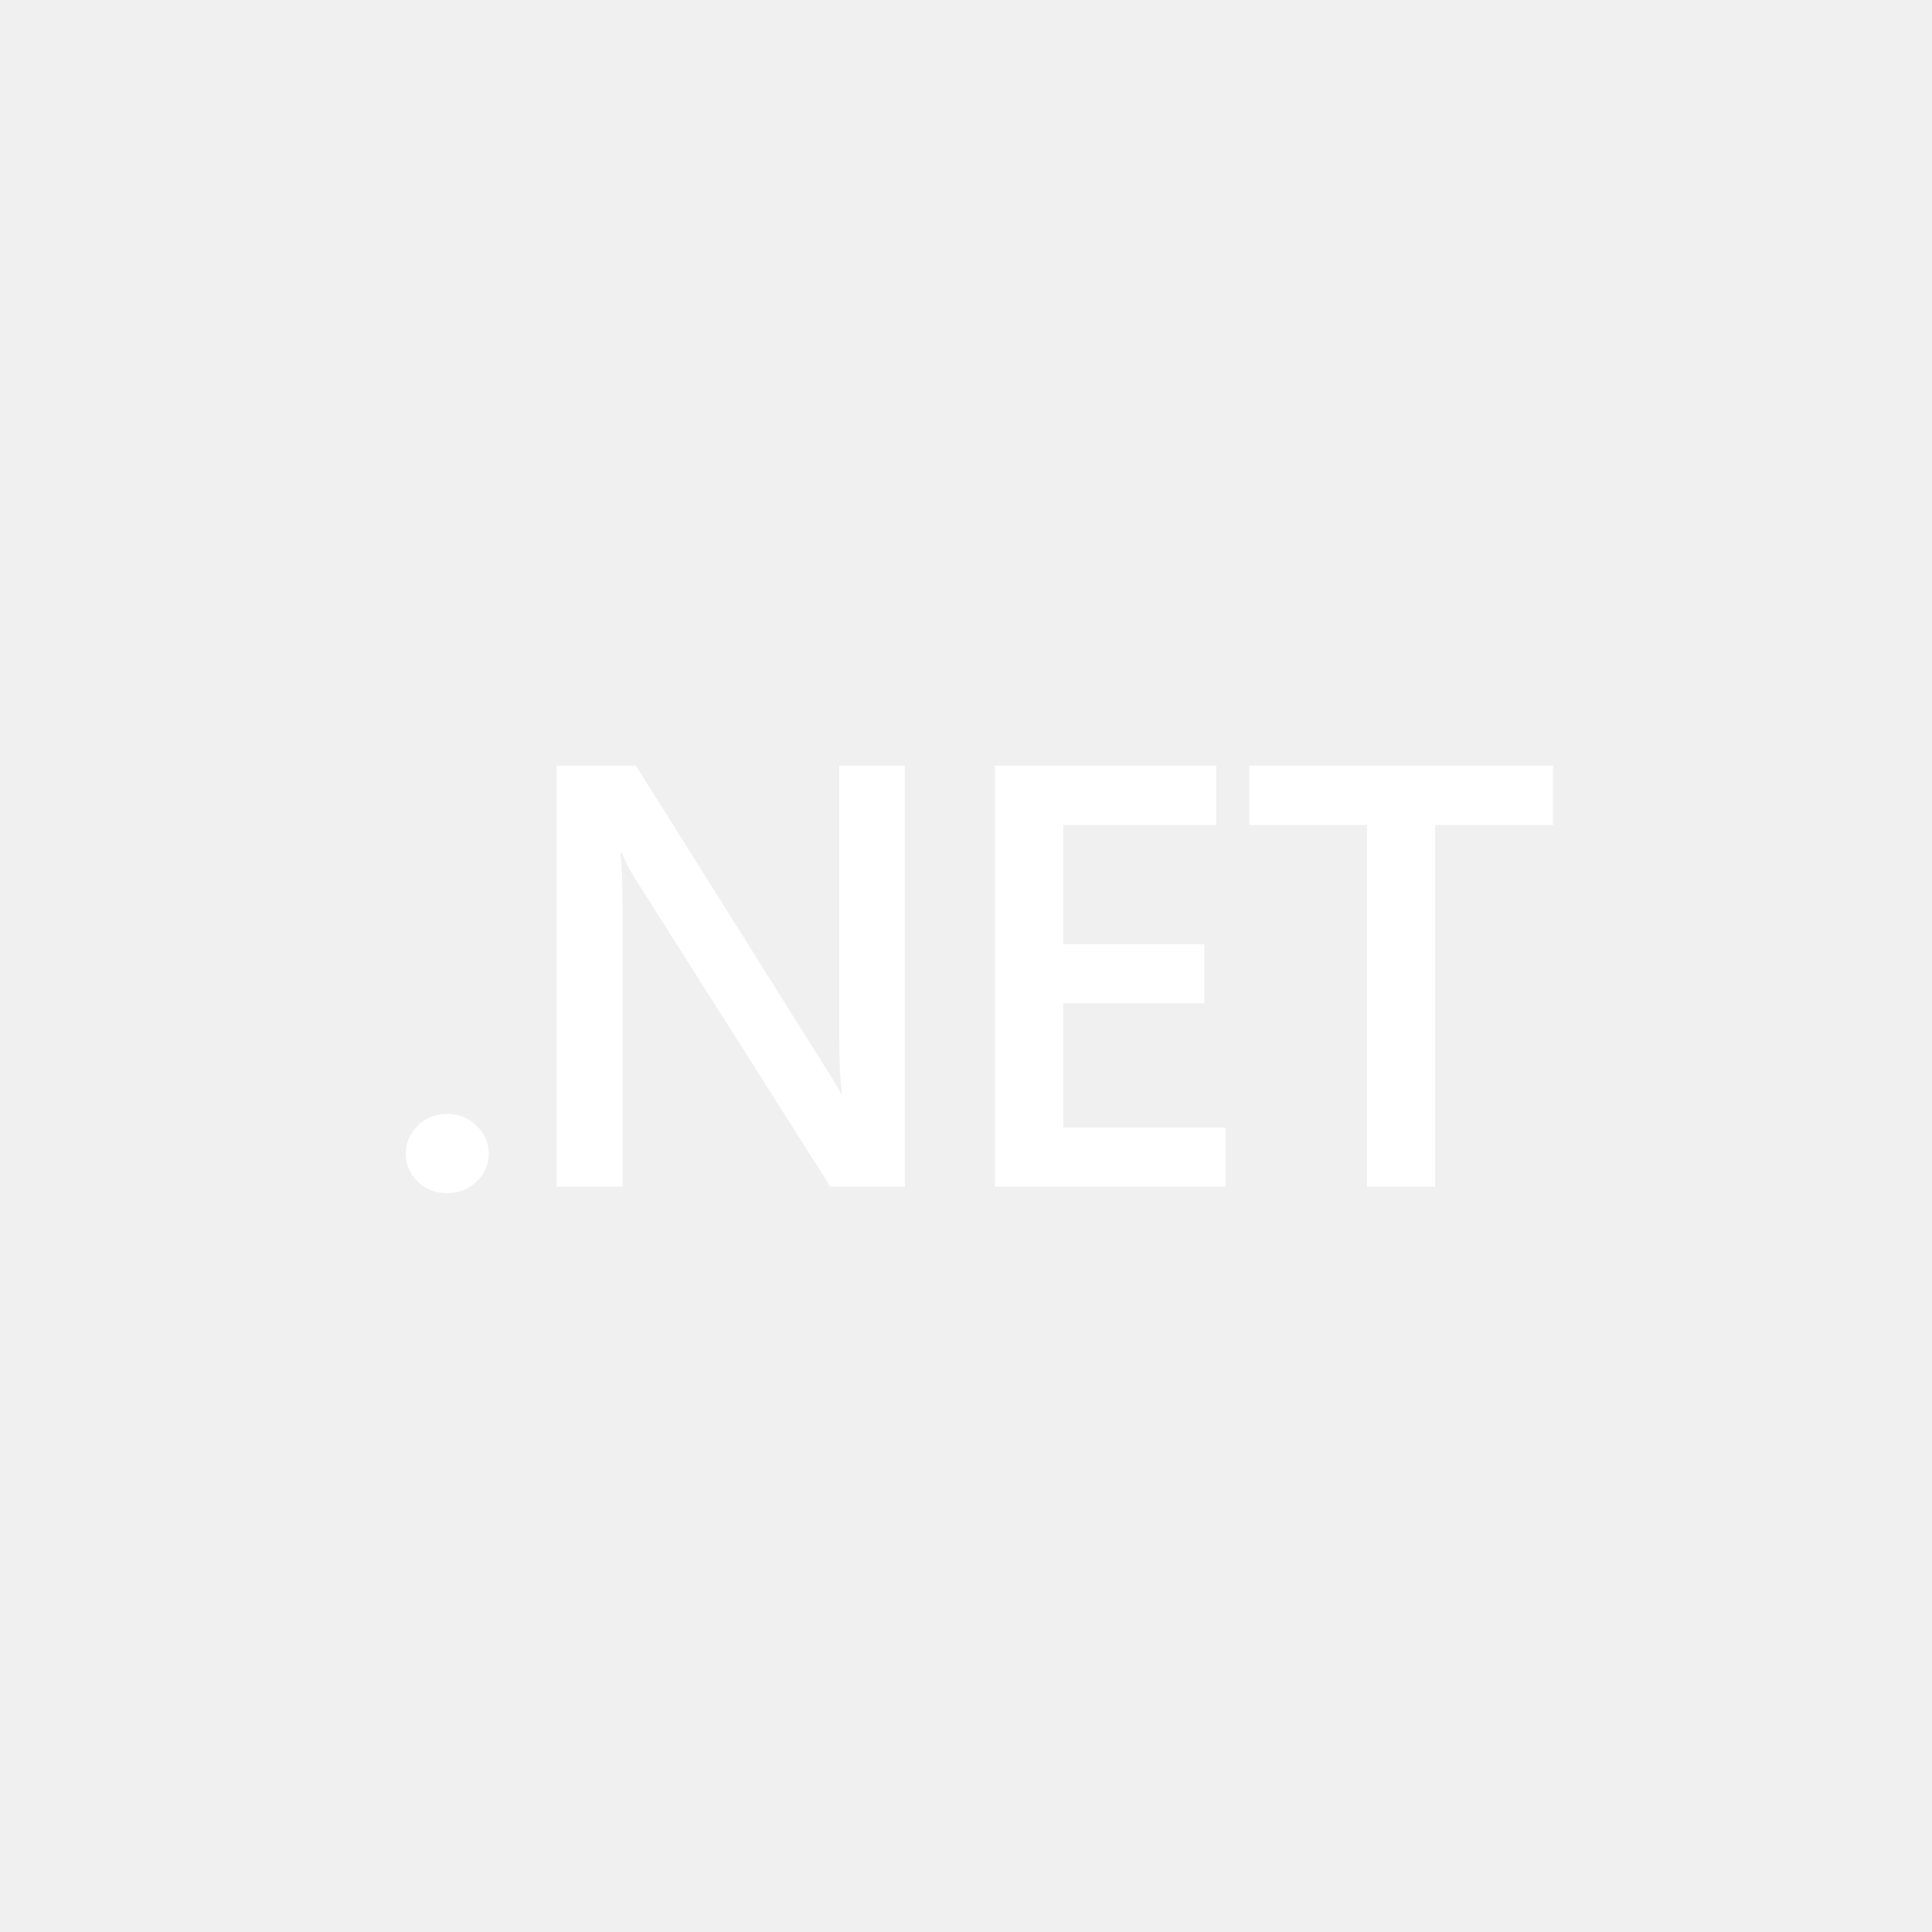
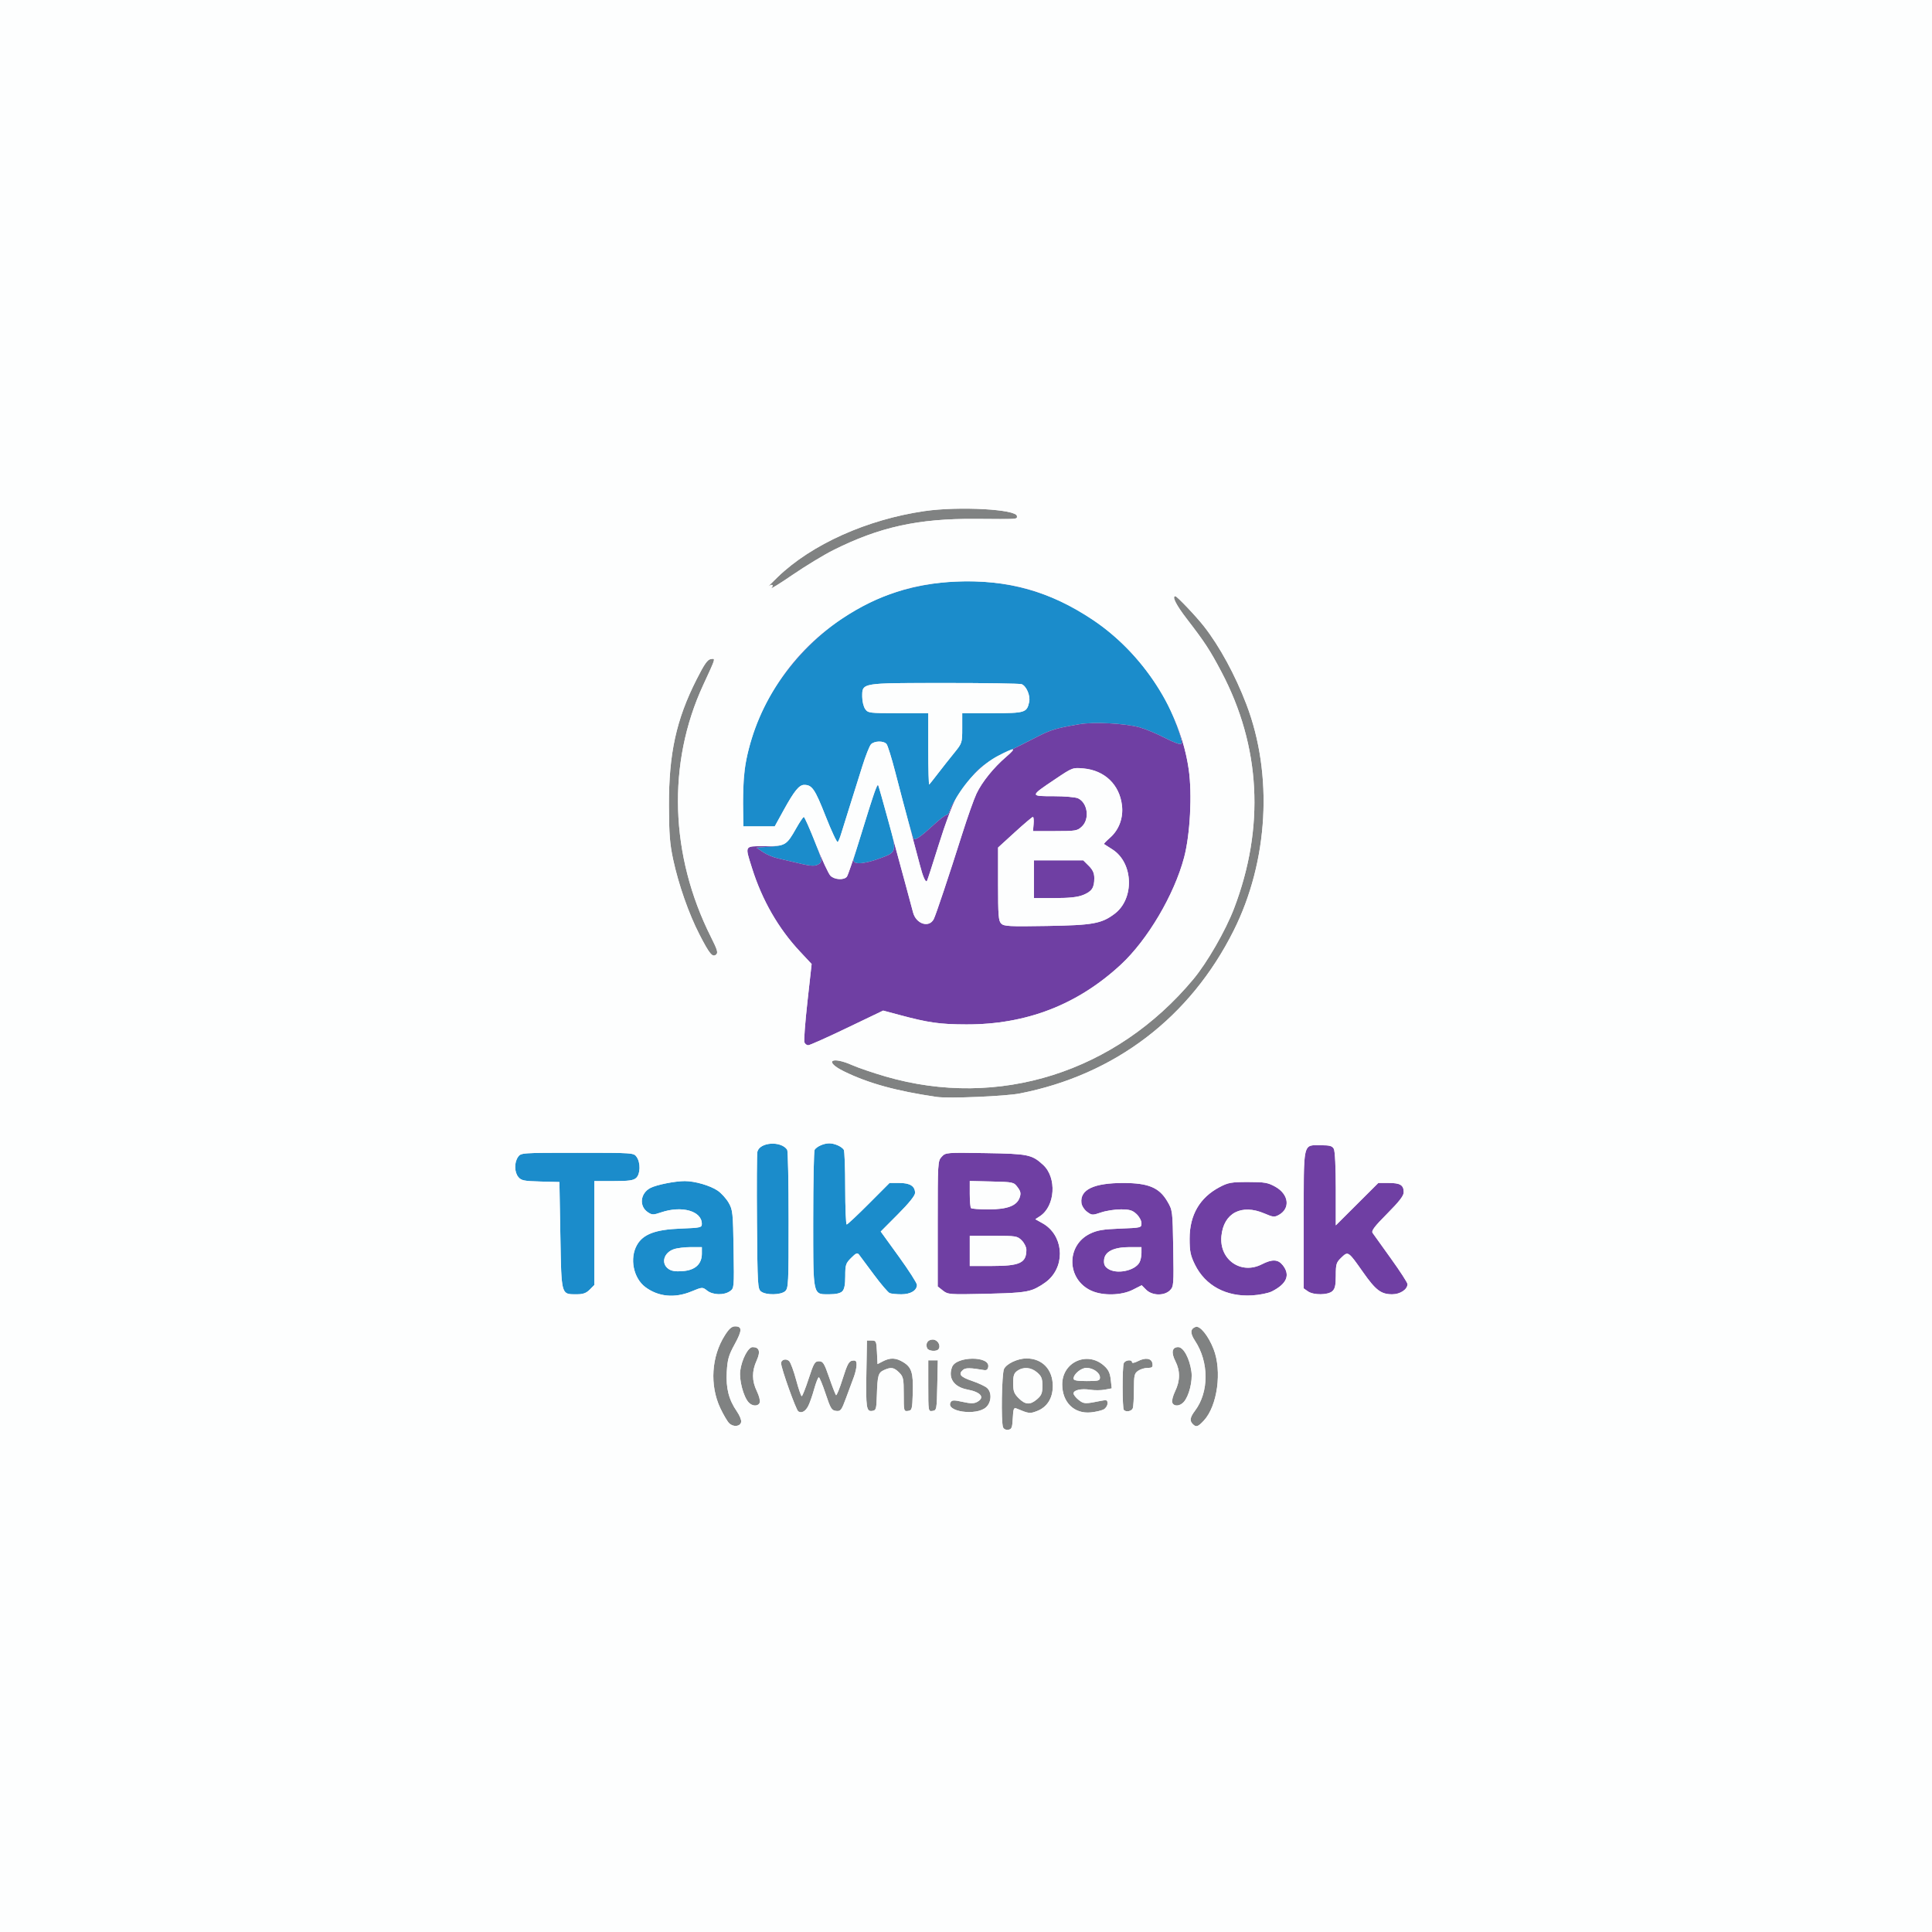
- <svg xmlns="http://www.w3.org/2000/svg" width="456" height="456" viewBox="0 0 456 456" version="1.1" xml:space="preserve" style="fill-rule:evenodd;clip-rule:evenodd;stroke-linejoin:round;stroke-miterlimit:2;">
-   <path d="m 105.5,281.609 c -2.703,0 -5.001,-0.9 -6.893,-2.702 -1.892,-1.848 -2.838,-4.042 -2.838,-6.582 0,-2.587 0.946,-4.804 2.838,-6.652 1.892,-1.848 4.19,-2.772 6.893,-2.772 2.748,0 5.068,0.924 6.96,2.772 1.937,1.848 2.906,4.064 2.906,6.652 0,2.54 -0.968,4.734 -2.906,6.582 -1.892,1.802 -4.212,2.702 -6.96,2.702 z" style="fill:#ffffff;fill-rule:nonzero;stroke-width:0.838" />
-   <path d="M 213.561,280.084 H 195.99 L 149.7,207.054 c -1.171,-1.848 -2.14,-3.765 -2.906,-5.751 h -0.406 c 0.361,2.125 0.541,6.675 0.541,13.65 v 65.132 h -15.543 v -99.36 h 18.719 l 44.737,71.298 c 1.892,2.957 3.109,4.989 3.649,6.098 h 0.27 c -0.45,-2.632 -0.676,-7.09 -0.676,-13.373 v -64.023 h 15.476 z" style="fill:#ffffff;fill-rule:nonzero;stroke-width:0.838" />
-   <path d="m 289.251,280.084 h -54.401 v -99.36 h 52.238 v 13.997 h -36.154 v 28.131 h 33.316 v 13.927 h -33.316 v 29.378 h 38.316 z" style="fill:#ffffff;fill-rule:nonzero;stroke-width:0.838" />
-   <path d="M 366.565,194.721 H 338.722 v 85.363 h -16.084 v -85.363 h -27.775 v -13.997 h 71.701 z" style="fill:#ffffff;fill-rule:nonzero;stroke-width:0.838" />
+ <svg xmlns="http://www.w3.org/2000/svg" width="1024" height="1024" viewBox="0 0 1024 1024">
+   <g>
+     <path d="M 445.80 442.00 C445.23,443.92 444.43,445.86 444.03,446.30 C443.63,446.74 440.72,440.55 437.57,432.54 C431.92,418.19 430.42,416.00 426.24,416.00 C423.58,416.00 421.00,419.17 415.44,429.25 L 410.62 438.00 L 394.00 438.00 L 393.89 430.75 C393.60,411.72 394.76,402.48 399.16,389.00 C409.05,358.69 434.74,330.68 464.55,317.72 C489.18,307.01 519.77,305.07 545.68,312.58 C575.62,321.26 601.05,341.68 617.18,370.00 C621.47,377.53 627.29,393.11 626.22,394.18 C625.60,394.80 622.44,393.69 617.38,391.08 C613.05,388.84 607.03,386.34 604.00,385.51 C596.17,383.37 579.78,382.53 572.00,383.86 C559.45,386.02 557.11,386.73 549.16,390.80 C538.07,396.47 538.31,396.35 530.68,399.89 C526.93,401.63 521.57,405.18 518.77,407.77 C513.47,412.69 504.39,425.61 503.37,429.66 C503.05,430.95 502.27,432.00 501.64,432.00 C501.01,432.01 498.02,434.29 495.00,437.08 C488.41,443.15 485.15,445.48 484.34,444.67 C483.73,444.06 480.52,432.49 474.48,409.11 C472.58,401.75 470.51,395.11 469.89,394.36 C468.39,392.56 463.52,392.62 461.68,394.46 C460.88,395.26 458.78,400.55 457.02,406.21 C455.25,411.87 452.25,421.45 450.33,427.50 C448.41,433.55 446.38,440.08 445.80,442.00 ZM 446.43 684.43 C445.39,685.47 443.04,686.00 439.49,686.00 C439.20,686.00 438.92,686.00 438.65,686.00 C436.64,686.01 435.15,686.02 434.06,685.37 C430.99,683.55 431.00,676.55 431.01,649.95 C431.01,648.69 431.01,647.38 431.02,646.03 C431.02,626.49 431.36,610.00 431.77,609.40 C432.95,607.63 436.66,606.00 439.50,606.00 C442.34,606.00 446.05,607.63 447.23,609.40 C447.64,610.00 447.98,619.16 447.98,629.75 C447.99,640.34 448.35,649.00 448.77,649.00 C449.19,649.00 454.47,644.05 460.50,638.00 L 471.47 627.00 L 476.66 627.00 C482.36,627.00 485.00,628.68 485.00,632.30 C485.00,633.69 481.74,637.74 475.90,643.60 L 466.80 652.74 L 476.40 666.02 C481.68,673.33 486.00,680.07 486.00,681.00 C486.00,683.97 482.65,686.00 477.75,686.00 C475.23,686.00 472.45,685.73 471.58,685.39 C470.71,685.06 466.97,680.68 463.25,675.67 C459.54,670.65 455.99,665.88 455.37,665.08 C454.41,663.83 453.77,664.08 451.12,666.73 C448.27,669.58 448.00,670.40 448.00,676.35 C448.00,680.93 447.54,683.32 446.43,684.43 ZM 366.40 684.53 C357.57,688.16 348.95,687.33 342.06,682.20 C335.68,677.44 333.59,666.89 337.63,659.83 C340.89,654.13 347.38,651.69 360.68,651.18 C371.42,650.77 372.00,650.64 371.98,648.62 C371.94,641.84 361.36,638.87 350.46,642.57 C346.27,643.99 345.63,643.99 343.44,642.55 C338.60,639.38 339.30,632.45 344.73,629.64 C348.00,627.95 357.77,626.00 362.97,626.00 C368.32,626.00 376.45,628.37 380.41,631.08 C382.32,632.39 384.93,635.27 386.20,637.48 C388.36,641.26 388.52,642.74 388.82,662.14 C389.14,682.70 389.13,682.79 386.85,684.39 C383.70,686.60 377.82,686.43 374.79,684.05 C372.32,682.10 372.29,682.11 366.40,684.53 ZM 312.55 683.55 C310.69,685.40 309.03,686.00 305.74,686.00 C305.50,686.00 305.27,686.00 305.05,686.00 C302.87,686.01 301.33,686.01 300.22,685.32 C297.39,683.55 297.40,677.24 297.00,654.83 L 296.50 626.50 L 286.50 626.24 C277.75,626.01 276.28,625.71 274.75,623.88 C272.58,621.28 272.49,616.17 274.56,613.22 C276.11,611.01 276.25,611.00 306.00,611.00 C335.75,611.00 335.89,611.01 337.44,613.22 C339.59,616.29 339.45,622.29 337.17,624.35 C335.72,625.66 333.23,626.00 325.17,626.00 L 315.00 626.00 L 315.00 681.09 ZM 492.00 397.17 C492.00,407.71 492.24,416.10 492.52,415.81 C492.81,415.52 494.95,412.81 497.27,409.79 C499.60,406.76 503.41,401.93 505.75,399.06 C509.95,393.88 510.00,393.73 510.00,385.91 L 510.00 378.00 L 525.93 378.00 C543.34,378.00 544.24,377.73 545.48,372.08 C546.21,368.75 544.02,363.61 541.46,362.62 C540.56,362.28 522.20,362.00 500.64,362.00 L 497.79 362.00 C466.51,362.00 459.21,362.00 457.51,365.08 C456.99,366.02 456.99,367.25 457.00,368.85 C457.00,369.01 457.00,369.17 457.00,369.33 C457.00,371.66 457.70,374.56 458.56,375.78 C460.05,377.92 460.71,378.00 476.06,378.00 L 492.00 378.00 ZM 416.17 684.35 C413.89,686.41 406.14,686.55 403.44,684.58 C401.59,683.23 401.49,681.47 401.21,647.83 C401.05,628.40 401.15,611.56 401.43,610.42 C402.71,605.31 414.02,604.58 417.23,609.40 C417.64,610.00 417.98,626.74 417.98,646.60 C418.00,680.30 417.88,682.80 416.17,684.35 ZM 466.61 454.86 C457.33,458.31 451.42,458.44 452.43,455.17 C452.72,454.25 455.17,446.30 457.88,437.50 C463.43,419.50 465.07,415.05 465.61,416.50 C465.82,417.05 467.99,424.70 470.43,433.50 L 470.63 434.25 C473.60,444.93 474.74,449.03 473.19,451.33 C472.20,452.83 470.08,453.57 466.61,454.86 ZM 434.32 457.75 C432.23,459.29 430.18,459.22 422.50,457.34 C419.20,456.54 414.55,455.45 412.17,454.92 C409.79,454.40 406.29,452.91 404.39,451.62 L 400.94 449.27 L 407.99 448.77 C416.20,448.18 417.25,447.45 421.98,439.03 C423.85,435.71 425.67,433.00 426.04,433.00 C426.40,433.00 428.80,438.29 431.37,444.75 C435.67,455.59 435.90,456.60 434.32,457.75 ZM 354.25 672.51 C355.88,673.69 357.98,674.02 361.92,673.72 C368.48,673.22 372.00,669.98 372.00,664.44 L 372.00 661.00 L 366.15 661.00 C362.93,661.00 358.87,661.50 357.13,662.11 C351.79,663.96 350.23,669.61 354.25,672.51 Z" fill="rgb(27,140,203)" />
+     <path d="M 540.50 579.56 C532.79,581.06 502.80,582.32 496.50,581.40 C475.07,578.27 460.16,574.16 447.28,567.82 C436.56,562.54 440.55,559.61 451.72,564.56 C454.90,565.96 462.83,568.66 469.35,570.56 C529.25,587.98 591.32,568.37 632.47,519.03 C639.80,510.25 649.58,493.25 654.06,481.53 C670.47,438.57 668.19,395.56 647.40,356.13 C641.32,344.60 638.56,340.37 629.09,328.09 C623.40,320.71 621.01,316.00 622.95,316.00 C623.83,316.00 634.00,326.70 638.14,332.00 C646.40,342.54 654.70,357.81 660.62,373.33 C674.85,410.61 672.27,456.47 653.86,493.25 C630.81,539.30 590.90,569.69 540.50,579.56 ZM 376.83 496.67 C380.20,503.37 380.69,505.01 379.57,505.94 C377.62,507.56 376.08,505.70 370.73,495.31 C365.09,484.37 359.68,468.95 356.81,455.65 C355.02,447.36 354.61,442.11 354.56,427.00 C354.47,399.39 358.40,381.43 369.22,360.07 C373.33,351.95 375.00,349.56 376.76,349.32 C376.87,349.31 376.97,349.29 377.07,349.28 C377.65,349.19 378.07,349.13 378.27,349.31 C378.84,349.82 377.73,352.22 373.52,361.34 C373.25,361.91 372.98,362.50 372.69,363.12 C353.53,404.56 355.05,453.34 376.83,496.67 ZM 536.80 751.66 C536.54,756.74 536.22,757.54 534.38,757.80 C533.13,757.98 532.00,757.44 531.63,756.47 C530.52,753.58 530.94,728.23 532.14,725.60 C533.41,722.82 539.39,720.00 544.05,720.00 C552.42,720.00 557.99,725.83 558.00,734.60 C558.00,741.07 554.99,745.85 549.62,747.89 C545.80,749.35 545.41,749.30 538.80,746.54 C537.34,745.92 537.06,746.62 536.80,751.66 ZM 441.57 291.63 C436.66,294.09 427.00,299.96 420.10,304.67 C413.20,309.39 408.16,312.51 408.90,311.62 C410.27,309.97 409.24,309.38 407.38,310.75 C406.82,311.16 408.98,308.97 412.18,305.87 C430.12,288.54 459.53,275.32 490.00,270.89 C508.28,268.23 539.00,269.91 539.00,273.57 C539.00,273.65 539.00,273.73 539.01,273.81 C539.01,274.02 539.02,274.19 538.96,274.35 C538.62,275.18 536.18,275.16 520.21,275.04 C519.20,275.04 518.13,275.03 517.00,275.02 C486.66,274.80 466.03,279.34 441.57,291.63 ZM 584.97 747.02 C583.86,747.61 580.82,748.32 578.22,748.59 C569.37,749.50 563.00,743.29 563.00,733.75 C563.00,721.89 576.30,715.94 585.14,723.84 C587.47,725.91 588.32,727.67 588.72,731.21 L 589.24 735.86 L 585.57 736.55 C583.56,736.93 580.12,736.95 577.93,736.61 C573.14,735.84 569.00,736.73 569.00,738.54 C569.00,739.26 570.23,740.82 571.74,742.01 C574.50,744.18 575.07,744.20 583.75,742.43 C586.59,741.86 587.00,742.04 587.00,743.85 C587.00,744.99 586.09,746.42 584.97,747.02 ZM 428.42 745.13 C426.91,748.08 424.91,749.18 423.11,748.07 C421.92,747.34 414.00,725.16 414.00,722.56 C414.00,720.58 416.73,719.87 418.30,721.45 C419.05,722.19 420.70,726.68 421.97,731.40 C423.24,736.13 424.58,740.00 424.93,740.00 C425.29,740.00 426.94,735.84 428.60,730.75 C431.32,722.44 431.88,721.50 434.06,721.50 C436.23,721.50 436.84,722.47 439.50,730.17 C441.15,734.94 442.78,739.11 443.11,739.45 C443.45,739.78 445.04,735.88 446.64,730.78 C449.08,723.04 449.93,721.45 451.78,721.18 C453.58,720.92 454.00,721.35 454.00,723.41 C454.00,724.81 453.36,727.66 452.59,729.73 C451.81,731.80 449.96,736.79 448.48,740.81 C445.99,747.56 445.58,748.09 443.14,747.81 C440.78,747.53 440.20,746.58 437.60,738.75 C436.00,733.94 434.37,730.00 433.98,730.00 C433.59,730.00 432.48,732.81 431.52,736.25 C430.56,739.69 429.17,743.68 428.42,745.13 ZM 464.75 739.50 C464.52,746.91 464.34,747.52 462.29,747.81 C459.18,748.26 458.88,746.26 459.21,727.00 L 459.50 710.50 L 462.00 710.50 C464.37,710.50 464.52,710.83 464.80,716.75 L 465.10 723.00 L 468.00 721.50 C471.91,719.48 474.86,719.62 478.77,722.00 C483.20,724.70 484.12,727.71 483.79,738.41 C483.52,746.97 483.37,747.52 481.25,747.82 C479.06,748.13 479.00,747.90 479.00,739.02 C479.00,730.68 478.79,729.70 476.55,727.45 C473.80,724.71 472.27,724.46 468.52,726.17 C465.48,727.56 465.08,728.96 464.75,739.50 ZM 392.83 753.68 C392.36,756.14 388.66,756.52 386.46,754.32 C385.48,753.34 383.36,749.71 381.74,746.27 C376.09,734.18 377.05,718.96 384.19,707.75 C386.43,704.22 387.83,703.00 389.64,703.00 C393.45,703.00 393.39,705.21 389.38,712.51 C386.21,718.29 385.59,720.45 385.20,727.06 C384.70,735.77 386.27,741.89 390.60,748.14 C392.02,750.19 393.02,752.68 392.83,753.68 ZM 638.04 752.95 C634.92,756.30 633.99,756.59 632.20,754.80 C630.42,753.02 630.72,751.23 633.40,747.68 C640.83,737.81 640.83,721.94 633.39,710.66 C630.73,706.64 630.81,704.39 633.65,703.30 C635.95,702.42 640.40,707.86 643.20,714.98 C647.79,726.65 645.27,745.22 638.04,752.95 ZM 522.69 745.82 C517.61,750.60 500.79,748.20 503.91,743.14 C504.59,742.04 505.72,742.02 510.21,743.02 C514.37,743.95 516.19,743.97 517.84,743.09 C522.21,740.75 519.96,737.83 512.72,736.48 C505.59,735.14 502.37,730.40 504.62,724.54 C506.84,718.76 524.63,718.60 523.80,724.37 C523.59,725.88 522.92,726.40 521.50,726.16 C514.32,724.94 511.82,724.90 510.48,726.02 C507.75,728.28 508.96,729.80 515.16,731.90 C518.54,733.04 522.14,734.73 523.16,735.64 C525.77,738.01 525.54,743.15 522.69,745.82 ZM 539.92 741.08 C543.48,744.63 546.00,744.76 549.69,741.59 C552.02,739.58 552.50,738.38 552.50,734.50 C552.50,730.62 552.02,729.42 549.69,727.41 C546.47,724.64 542.43,724.31 539.22,726.56 C537.43,727.81 537.00,729.08 537.00,733.13 C537.00,737.35 537.47,738.62 539.92,741.08 ZM 402.68 743.39 C401.86,745.52 398.70,745.44 396.75,743.25 C394.00,740.18 391.68,731.32 392.35,726.45 C393.18,720.41 396.55,714.00 398.90,714.00 C402.48,714.00 403.19,716.36 401.03,721.12 C398.45,726.81 398.48,731.89 401.15,737.37 C402.33,739.80 403.02,742.51 402.68,743.39 ZM 627.41 743.09 C625.31,745.42 622.16,745.57 621.32,743.39 C620.98,742.51 621.67,739.80 622.85,737.37 C625.54,731.84 625.58,726.57 623.00,721.50 C620.63,716.85 621.19,714.00 624.48,714.00 C627.29,714.00 630.52,719.98 631.48,727.00 C632.18,732.07 630.17,740.05 627.41,743.09 ZM 600.39 746.42 C599.78,748.01 596.90,748.57 595.67,747.33 C594.83,746.50 594.78,724.73 595.61,722.58 C596.27,720.85 600.00,720.38 600.00,722.03 C600.00,722.60 601.34,722.36 603.07,721.47 C607.16,719.35 610.41,719.89 610.82,722.75 C611.09,724.63 610.67,725.00 608.29,725.00 C606.73,725.00 604.44,725.70 603.22,726.56 C601.23,727.95 601.00,728.97 601.00,736.47 C601.00,741.07 600.73,745.55 600.39,746.42 ZM 496.78 734.25 C496.51,747.13 496.44,747.51 494.25,747.82 C492.01,748.14 492.00,748.07 492.00,734.57 L 492.00 721.00 L 497.06 721.00 ZM 569.00 730.69 C569.00,731.65 570.89,732.00 576.00,732.00 C582.27,732.00 583.00,731.80 583.00,730.06 C583.00,727.57 579.35,725.00 575.82,725.00 C573.00,725.00 569.00,728.34 569.00,730.69 ZM 497.51 714.99 C496.54,716.55 492.01,716.18 491.36,714.50 C490.41,712.03 491.78,710.00 494.40,710.00 C496.91,710.00 498.76,712.97 497.51,714.99 Z" fill="rgb(128,130,130)" />
+     <path d="M 466.61 454.86 C470.08,453.57 472.20,452.83 473.19,451.33 C474.16,449.89 474.08,447.75 473.15,443.74 C475.87,453.75 478.72,464.23 480.02,469.00 C481.59,474.77 483.36,481.34 483.94,483.59 C485.52,489.71 492.37,491.96 494.89,487.18 C495.96,485.16 502.85,464.55 509.94,442.15 C512.79,433.15 516.22,423.47 517.57,420.63 C520.47,414.49 526.68,406.80 533.31,401.12 C536.59,398.31 537.64,397.01 536.42,397.21 C539.42,395.78 541.78,394.57 549.16,390.80 C557.11,386.73 559.45,386.02 572.00,383.86 C579.78,382.53 596.17,383.37 604.00,385.51 C607.03,386.34 613.05,388.84 617.38,391.08 C622.44,393.69 625.60,394.80 626.22,394.18 C626.99,393.41 624.21,385.16 620.98,377.78 C625.47,387.46 628.59,397.62 630.05,407.81 C631.94,420.94 630.81,442.34 627.59,454.50 C622.35,474.27 608.25,498.15 594.04,511.31 C571.08,532.56 543.94,543.05 512.14,542.96 C498.18,542.93 492.04,542.06 476.80,537.96 L 468.10 535.63 L 448.96 544.81 C438.43,549.87 429.17,554.00 428.38,554.00 C427.58,554.00 426.67,553.30 426.34,552.44 C426.01,551.59 426.74,541.90 427.96,530.92 L 430.18 510.95 L 423.94 504.27 C412.55,492.10 403.94,477.11 398.61,460.20 C398.43,459.61 398.25,459.05 398.08,458.52 C396.41,453.26 395.62,450.75 396.53,449.56 C397.37,448.48 399.61,448.49 403.90,448.50 C404.37,448.50 404.87,448.50 405.40,448.50 C409.04,448.50 411.52,448.47 413.41,448.08 C412.00,448.43 410.27,448.61 407.99,448.77 L 400.94 449.27 L 404.39 451.62 C406.29,452.91 409.79,454.40 412.17,454.92 C414.55,455.45 419.20,456.54 422.50,457.34 C430.18,459.22 432.23,459.29 434.32,457.75 C435.71,456.73 435.70,455.83 432.73,448.22 C435.86,456.06 439.16,463.16 440.16,464.16 C442.29,466.29 447.26,466.60 448.84,464.69 C449.37,464.06 452.00,456.38 455.01,446.80 C453.62,451.31 452.61,454.60 452.43,455.17 C451.42,458.44 457.33,458.31 466.61,454.86 ZM 547.34 683.53 C543.50,684.94 538.36,685.40 522.50,685.75 C503.15,686.18 502.41,686.12 499.75,684.02 L 497.00 681.85 L 497.00 648.62 C497.00,616.14 497.05,615.32 499.12,613.10 C501.21,610.86 501.47,610.83 522.37,611.17 C544.93,611.54 546.89,611.94 552.84,617.37 C560.24,624.13 559.32,639.28 551.18,644.62 L 548.74 646.21 L 552.59 648.37 C563.24,654.34 564.97,669.56 555.98,678.13 C553.89,680.12 550.00,682.55 547.34,683.53 ZM 530.65 489.51 C532.11,490.97 534.91,491.12 554.90,490.78 C579.30,490.38 583.82,489.56 590.76,484.34 C601.38,476.34 600.75,457.35 589.63,450.23 C587.36,448.77 585.34,447.48 585.14,447.35 C584.95,447.23 586.38,445.72 588.33,444.02 C593.10,439.83 595.45,433.47 594.67,426.89 C593.37,415.86 585.49,408.30 574.25,407.29 C568.55,406.78 568.42,406.83 559.35,412.92 L 559.21 413.02 C552.05,417.82 548.72,420.05 549.06,421.09 C549.35,422.00 552.43,422.00 558.20,422.00 L 558.33 422.00 C564.15,422.00 570.00,422.50 571.34,423.11 C576.48,425.45 577.68,434.07 573.42,438.08 C571.00,440.36 570.15,440.50 559.18,440.50 L 547.51 440.50 L 547.83 436.75 C548.01,434.69 547.84,433.00 547.46,433.00 C547.08,433.00 542.77,436.65 537.88,441.11 L 529.00 449.22 L 529.00 468.54 C529.00,485.17 529.23,488.09 530.65,489.51 ZM 706.17 684.35 C703.83,686.47 696.20,686.53 693.22,684.44 L 691.00 682.89 L 691.00 646.51 C691.00,644.26 691.00,642.13 691.00,640.13 C690.98,615.96 690.97,609.36 693.89,607.60 C694.99,606.94 696.50,606.96 698.58,606.99 C699.03,606.99 699.52,607.00 700.04,607.00 C704.84,607.00 706.12,607.36 706.96,608.93 C707.58,610.08 708.00,618.78 708.00,630.17 L 708.00 649.47 L 719.27 638.23 L 730.53 627.00 L 736.07 627.00 C742.18,627.00 744.00,628.13 744.00,631.93 C744.00,633.77 741.63,636.84 735.26,643.24 C728.50,650.04 726.75,652.35 727.51,653.48 C728.06,654.28 732.44,660.40 737.25,667.08 C742.06,673.76 746.00,679.85 746.00,680.61 C746.00,683.42 742.13,686.00 737.90,686.00 C731.99,686.00 729.19,683.88 722.47,674.33 L 722.46 674.31 C717.28,666.95 715.50,664.42 713.88,664.51 C713.02,664.56 712.21,665.34 710.96,666.53 C708.26,669.13 708.00,669.96 708.00,676.03 C708.00,681.21 707.59,683.06 706.17,684.35 ZM 600.39 683.61 C594.39,686.65 584.51,686.87 578.42,684.10 C565.32,678.15 564.92,660.09 577.75,653.88 C581.52,652.05 584.64,651.53 593.72,651.18 C604.87,650.75 605.00,650.72 605.00,648.33 C605.00,646.99 603.81,644.80 602.35,643.45 C600.19,641.45 598.67,641.00 594.03,641.00 C590.91,641.00 586.21,641.73 583.59,642.63 C579.02,644.18 578.70,644.16 576.16,642.28 C574.68,641.18 573.36,639.10 573.18,637.59 C572.34,630.52 579.76,626.99 595.43,627.01 C608.63,627.02 614.40,629.42 618.66,636.66 C621.49,641.48 621.50,641.58 621.84,661.66 C622.16,681.01 622.09,681.91 620.09,683.91 C617.08,686.92 610.67,686.76 607.51,683.61 L 605.12 681.21 ZM 674.13 684.47 C672.28,685.41 667.56,686.36 663.63,686.59 C649.90,687.41 638.80,681.41 633.32,670.23 C630.97,665.42 630.52,663.24 630.52,656.50 C630.51,643.98 635.89,634.74 646.41,629.19 C650.95,626.79 652.58,626.50 661.50,626.50 C670.32,626.50 672.03,626.80 675.98,629.01 C683.09,632.99 684.04,640.44 677.87,643.90 C675.51,645.22 674.79,645.16 670.20,643.18 C658.01,637.94 648.53,642.92 647.37,655.17 C646.19,667.67 657.75,675.74 668.78,670.11 C674.34,667.27 677.40,667.42 679.93,670.63 C683.99,675.80 682.03,680.48 674.13,684.47 ZM 574.01 474.38 C571.14,475.53 566.77,476.00 558.98,476.00 L 548.00 476.00 L 548.00 456.00 L 574.15 456.00 L 577.08 458.92 C579.24,461.08 580.00,462.80 580.00,465.49 C580.00,470.56 578.69,472.51 574.01,474.38 ZM 514.00 655.00 L 514.00 671.00 L 525.55 671.00 C540.60,671.00 544.00,669.41 544.00,662.37 C544.00,661.02 542.90,658.80 541.55,657.45 C539.20,655.11 538.53,655.00 526.55,655.00 ZM 514.67 640.33 C515.03,640.70 519.20,641.00 523.92,641.00 C533.92,641.00 538.92,639.10 540.43,634.75 C541.20,632.54 540.98,631.45 539.34,629.25 C537.33,626.56 537.04,626.49 525.64,626.22 L 514.00 625.94 L 514.00 632.80 C514.00,636.58 514.30,639.97 514.67,640.33 ZM 506.60 423.34 C504.45,427.41 500.88,436.98 497.59,447.57 C494.34,457.98 491.51,466.71 491.29,466.97 C490.56,467.84 489.16,464.67 487.58,458.56 C486.72,455.23 484.20,445.75 481.98,437.50 C481.58,436.02 481.15,434.40 480.69,432.70 C482.79,440.38 483.99,444.32 484.34,444.67 C485.15,445.48 488.41,443.15 495.00,437.08 C498.02,434.29 501.01,432.01 501.64,432.00 C502.27,432.00 503.05,430.95 503.37,429.66 C503.71,428.32 504.93,426.01 506.60,423.34 ZM 587.17 672.40 C591.69,675.57 601.53,673.61 603.97,669.06 C604.54,668.00 605.00,665.75 605.00,664.07 L 605.00 661.00 L 598.75 661.00 C590.37,661.00 585.61,663.34 585.19,667.65 C584.96,670.02 585.46,671.21 587.17,672.40 ZM 409.78 366.20 C417.96,352.52 428.90,340.45 441.94,330.96 C429.16,340.51 418.01,352.72 409.78,366.20 ZM 525.73 308.73 C536.20,309.74 545.92,312.07 555.47,315.89 C552.26,314.65 549.00,313.54 545.68,312.58 C539.26,310.72 532.56,309.44 525.73,308.73 ZM 472.45 314.65 C480.58,311.76 488.96,309.88 497.90,308.92 C489.16,309.94 480.57,311.86 472.45,314.65 ZM 522.87 404.54 C520.20,406.58 517.58,409.00 515.13,411.67 C516.43,410.13 517.68,408.79 518.77,407.77 C519.84,406.78 521.28,405.65 522.87,404.54 ZM 395.52 402.91 C394.10,410.64 393.71,418.74 393.89,430.73 C393.69,417.62 394.14,409.85 395.52,402.91 ZM 461.52 425.90 C464.14,417.75 465.02,415.69 465.42,416.11 C465.43,416.13 465.46,416.19 465.50,416.30 C465.03,415.84 463.99,418.27 461.52,425.90 ZM 590.68 337.35 C596.30,342.24 601.48,347.71 606.12,353.61 C601.43,347.68 596.26,342.24 590.68,337.35 Z" fill="rgb(111,63,163)" />
+     <path d="M 0.00 512.00 L 0.00 0.00 L 512.00 0.00 L 1024.00 0.00 L 1024.00 512.00 L 1024.00 1024.00 L 512.00 1024.00 L 0.00 1024.00 L 0.00 512.00 ZM 536.80 751.66 C537.06,746.62 537.34,745.92 538.80,746.54 C545.41,749.30 545.80,749.35 549.62,747.89 C554.99,745.85 558.00,741.07 558.00,734.60 C557.99,725.83 552.42,720.00 544.05,720.00 C539.39,720.00 533.41,722.82 532.14,725.60 C530.94,728.23 530.52,753.58 531.63,756.47 C532.00,757.44 533.13,757.98 534.38,757.80 C536.22,757.54 536.54,756.74 536.80,751.66 ZM 392.83 753.68 C393.02,752.68 392.02,750.19 390.60,748.14 C386.27,741.89 384.70,735.77 385.20,727.06 C385.59,720.45 386.21,718.29 389.38,712.51 C393.39,705.21 393.45,703.00 389.64,703.00 C387.83,703.00 386.43,704.22 384.19,707.75 C377.05,718.96 376.09,734.18 381.74,746.27 C383.36,749.71 385.48,753.34 386.46,754.32 C388.66,756.52 392.36,756.14 392.83,753.68 ZM 638.04 752.95 C645.27,745.22 647.79,726.65 643.20,714.98 C640.40,707.86 635.95,702.42 633.65,703.30 C630.81,704.39 630.73,706.64 633.39,710.66 C640.83,721.94 640.83,737.81 633.40,747.68 C630.72,751.23 630.42,753.02 632.20,754.80 C633.99,756.59 634.92,756.30 638.04,752.95 ZM 428.42 745.13 C429.17,743.68 430.56,739.69 431.52,736.25 C432.48,732.81 433.59,730.00 433.98,730.00 C434.37,730.00 436.00,733.94 437.60,738.75 C440.20,746.58 440.78,747.53 443.14,747.81 C445.58,748.09 445.99,747.56 448.48,740.81 C449.96,736.79 451.81,731.80 452.59,729.73 C453.36,727.66 454.00,724.81 454.00,723.41 C454.00,721.35 453.58,720.92 451.78,721.18 C449.93,721.45 449.08,723.04 446.64,730.78 C445.04,735.88 443.45,739.78 443.11,739.45 C442.78,739.11 441.15,734.94 439.50,730.17 C436.84,722.47 436.23,721.50 434.06,721.50 C431.88,721.50 431.32,722.44 428.60,730.75 C426.94,735.84 425.29,740.00 424.93,740.00 C424.58,740.00 423.24,736.13 421.97,731.40 C420.70,726.68 419.05,722.19 418.30,721.45 C416.73,719.87 414.00,720.58 414.00,722.56 C414.00,725.16 421.92,747.34 423.11,748.07 C424.91,749.18 426.91,748.08 428.42,745.13 ZM 522.69 745.82 C525.54,743.15 525.77,738.01 523.16,735.64 C522.14,734.73 518.54,733.04 515.16,731.90 C508.96,729.80 507.75,728.28 510.48,726.02 C511.82,724.90 514.32,724.94 521.50,726.16 C522.92,726.40 523.59,725.88 523.80,724.37 C524.63,718.60 506.84,718.76 504.62,724.54 C502.37,730.40 505.59,735.14 512.72,736.48 C519.96,737.83 522.21,740.75 517.84,743.09 C516.19,743.97 514.37,743.95 510.21,743.02 C505.72,742.02 504.59,742.04 503.91,743.14 C500.79,748.20 517.61,750.60 522.69,745.82 ZM 584.97 747.02 C586.09,746.42 587.00,744.99 587.00,743.85 C587.00,742.04 586.59,741.86 583.75,742.43 C575.07,744.20 574.50,744.18 571.74,742.01 C570.23,740.82 569.00,739.26 569.00,738.54 C569.00,736.73 573.14,735.84 577.93,736.61 C580.12,736.95 583.56,736.93 585.57,736.55 L 589.24 735.86 L 588.72 731.21 C588.32,727.67 587.47,725.91 585.14,723.84 C576.30,715.94 563.00,721.89 563.00,733.75 C563.00,743.29 569.37,749.50 578.22,748.59 C580.82,748.32 583.86,747.61 584.97,747.02 ZM 464.75 739.50 C465.08,728.96 465.48,727.56 468.52,726.17 C472.27,724.46 473.80,724.71 476.55,727.45 C478.79,729.70 479.00,730.68 479.00,739.02 C479.00,747.90 479.06,748.13 481.25,747.82 C483.37,747.52 483.52,746.97 483.79,738.41 C484.12,727.71 483.20,724.70 478.77,722.00 C474.86,719.62 471.91,719.48 468.00,721.50 L 465.10 723.00 L 464.80 716.75 C464.52,710.83 464.37,710.50 462.00,710.50 L 459.50 710.50 L 459.21 727.00 C458.88,746.26 459.18,748.26 462.29,747.81 C464.34,747.52 464.52,746.91 464.75,739.50 ZM 496.78 734.25 L 497.06 721.00 L 494.53 721.00 L 492.00 721.00 L 492.00 734.57 C492.00,748.07 492.01,748.14 494.25,747.82 C496.44,747.51 496.51,747.13 496.78,734.25 ZM 600.39 746.42 C600.73,745.55 601.00,741.07 601.00,736.47 C601.00,728.97 601.23,727.95 603.22,726.56 C604.44,725.70 606.73,725.00 608.29,725.00 C610.67,725.00 611.09,724.63 610.82,722.75 C610.41,719.89 607.16,719.35 603.07,721.47 C601.34,722.36 600.00,722.60 600.00,722.03 C600.00,720.38 596.27,720.85 595.61,722.58 C594.78,724.73 594.83,746.50 595.67,747.33 C596.90,748.57 599.78,748.01 600.39,746.42 ZM 402.68 743.39 C403.02,742.51 402.33,739.80 401.15,737.37 C398.48,731.89 398.45,726.81 401.03,721.12 C403.19,716.36 402.48,714.00 398.90,714.00 C396.55,714.00 393.18,720.41 392.35,726.45 C391.68,731.32 394.00,740.18 396.75,743.25 C398.70,745.44 401.86,745.52 402.68,743.39 ZM 627.41 743.09 C630.17,740.05 632.18,732.07 631.48,727.00 C630.52,719.98 627.29,714.00 624.48,714.00 C621.19,714.00 620.63,716.85 623.00,721.50 C625.58,726.57 625.54,731.84 622.85,737.37 C621.67,739.80 620.98,742.51 621.32,743.39 C622.16,745.57 625.31,745.42 627.41,743.09 ZM 497.51 714.99 C498.76,712.97 496.91,710.00 494.40,710.00 C491.78,710.00 490.41,712.03 491.36,714.50 C492.01,716.18 496.54,716.55 497.51,714.99 ZM 366.40 684.53 C372.29,682.11 372.32,682.10 374.79,684.05 C377.82,686.43 383.70,686.60 386.85,684.39 C389.13,682.79 389.14,682.70 388.82,662.14 C388.52,642.74 388.36,641.26 386.20,637.48 C384.93,635.27 382.32,632.39 380.41,631.08 C376.45,628.37 368.32,626.00 362.97,626.00 C357.77,626.00 348.00,627.95 344.73,629.64 C339.30,632.45 338.60,639.38 343.44,642.55 C345.63,643.99 346.27,643.99 350.46,642.57 C361.36,638.87 371.94,641.84 371.98,648.62 C372.00,650.64 371.42,650.77 360.68,651.18 C347.38,651.69 340.89,654.13 337.63,659.83 C333.59,666.89 335.68,677.44 342.06,682.20 C348.95,687.33 357.57,688.16 366.40,684.53 ZM 674.13 684.47 C682.03,680.48 683.99,675.80 679.93,670.63 C677.40,667.42 674.34,667.27 668.78,670.11 C657.75,675.74 646.19,667.67 647.37,655.17 C648.53,642.92 658.01,637.94 670.20,643.18 C674.79,645.16 675.51,645.22 677.87,643.90 C684.04,640.44 683.09,632.99 675.98,629.01 C672.03,626.80 670.32,626.50 661.50,626.50 C652.58,626.50 650.95,626.79 646.41,629.19 C635.89,634.74 630.51,643.98 630.52,656.50 C630.52,663.24 630.97,665.42 633.32,670.23 C638.80,681.41 649.90,687.41 663.63,686.59 C667.56,686.36 672.28,685.41 674.13,684.47 ZM 312.55 683.55 L 315.00 681.09 L 315.00 653.55 L 315.00 626.00 L 325.17 626.00 C333.23,626.00 335.72,625.66 337.17,624.35 C339.45,622.29 339.59,616.29 337.44,613.22 C335.89,611.01 335.75,611.00 306.00,611.00 C276.25,611.00 276.11,611.01 274.56,613.22 C272.49,616.17 272.58,621.28 274.75,623.88 C276.28,625.71 277.75,626.01 286.50,626.24 L 296.50 626.50 L 297.00 654.83 C297.57,686.93 297.31,686.00 305.74,686.00 C309.03,686.00 310.69,685.40 312.55,683.55 ZM 416.17 684.35 C417.88,682.80 418.00,680.30 417.98,646.60 C417.98,626.74 417.64,610.00 417.23,609.40 C414.02,604.58 402.71,605.31 401.43,610.42 C401.15,611.56 401.05,628.40 401.21,647.83 C401.49,681.47 401.59,683.23 403.44,684.58 C406.14,686.55 413.89,686.41 416.17,684.35 ZM 446.43 684.43 C447.54,683.32 448.00,680.93 448.00,676.35 C448.00,670.40 448.27,669.58 451.12,666.73 C453.77,664.08 454.41,663.83 455.37,665.08 C455.99,665.88 459.54,670.65 463.25,675.67 C466.97,680.68 470.71,685.06 471.58,685.39 C472.45,685.73 475.23,686.00 477.75,686.00 C482.65,686.00 486.00,683.97 486.00,681.00 C486.00,680.07 481.68,673.33 476.40,666.02 L 466.80 652.74 L 475.90 643.60 C481.74,637.74 485.00,633.69 485.00,632.30 C485.00,628.68 482.36,627.00 476.66,627.00 L 471.47 627.00 L 460.50 638.00 C454.47,644.05 449.19,649.00 448.77,649.00 C448.35,649.00 447.99,640.34 447.98,629.75 C447.98,619.16 447.64,610.00 447.23,609.40 C446.05,607.63 442.34,606.00 439.50,606.00 C436.66,606.00 432.95,607.63 431.77,609.40 C431.36,610.00 431.02,626.49 431.02,646.03 C431.00,687.40 430.70,686.00 439.49,686.00 C443.04,686.00 445.39,685.47 446.43,684.43 ZM 547.34 683.53 C550.00,682.55 553.89,680.12 555.98,678.13 C564.97,669.56 563.24,654.34 552.59,648.37 L 548.74 646.21 L 551.18 644.62 C559.32,639.28 560.24,624.13 552.84,617.37 C546.89,611.94 544.93,611.54 522.37,611.17 C501.47,610.83 501.21,610.86 499.12,613.10 C497.05,615.32 497.00,616.14 497.00,648.62 L 497.00 681.85 L 499.75 684.02 C502.41,686.12 503.15,686.18 522.50,685.75 C538.36,685.40 543.50,684.94 547.34,683.53 ZM 600.39 683.61 L 605.12 681.21 L 607.51 683.61 C610.67,686.76 617.08,686.92 620.09,683.91 C622.09,681.91 622.16,681.01 621.84,661.66 C621.50,641.58 621.49,641.48 618.66,636.66 C614.40,629.42 608.63,627.02 595.43,627.01 C579.76,626.99 572.34,630.52 573.18,637.59 C573.36,639.10 574.68,641.18 576.16,642.28 C578.70,644.16 579.02,644.18 583.59,642.63 C586.21,641.73 590.91,641.00 594.03,641.00 C598.67,641.00 600.19,641.45 602.35,643.45 C603.81,644.80 605.00,646.99 605.00,648.33 C605.00,650.72 604.87,650.75 593.72,651.18 C584.64,651.53 581.52,652.05 577.75,653.88 C564.92,660.09 565.32,678.15 578.42,684.10 C584.51,686.87 594.39,686.65 600.39,683.61 ZM 706.17 684.35 C707.59,683.06 708.00,681.21 708.00,676.03 C708.00,669.96 708.26,669.13 710.96,666.53 C714.57,663.08 714.56,663.08 722.47,674.33 C729.19,683.88 731.99,686.00 737.90,686.00 C742.13,686.00 746.00,683.42 746.00,680.61 C746.00,679.85 742.06,673.76 737.25,667.08 C732.44,660.40 728.06,654.28 727.51,653.48 C726.75,652.35 728.50,650.04 735.26,643.24 C741.63,636.84 744.00,633.77 744.00,631.93 C744.00,628.13 742.18,627.00 736.07,627.00 L 730.53 627.00 L 719.27 638.23 L 708.00 649.47 L 708.00 630.17 C708.00,618.78 707.58,610.08 706.96,608.93 C706.12,607.36 704.84,607.00 700.04,607.00 C690.46,607.00 691.00,604.62 691.00,646.51 L 691.00 682.89 L 693.22 684.44 C696.20,686.53 703.83,686.47 706.17,684.35 ZM 540.50 579.56 C590.90,569.69 630.81,539.30 653.86,493.25 C672.27,456.47 674.85,410.61 660.62,373.33 C654.70,357.81 646.40,342.54 638.14,332.00 C634.00,326.70 623.83,316.00 622.95,316.00 C621.01,316.00 623.40,320.71 629.09,328.09 C638.56,340.37 641.32,344.60 647.40,356.13 C668.19,395.56 670.47,438.57 654.06,481.53 C649.58,493.25 639.80,510.25 632.47,519.03 C591.32,568.37 529.25,587.98 469.35,570.56 C462.83,568.66 454.90,565.96 451.72,564.56 C440.55,559.61 436.56,562.54 447.28,567.82 C460.16,574.16 475.07,578.27 496.50,581.40 C502.80,582.32 532.79,581.06 540.50,579.56 ZM 448.96 544.81 L 468.10 535.63 L 476.80 537.96 C492.04,542.06 498.18,542.93 512.14,542.96 C543.94,543.05 571.08,532.56 594.04,511.31 C608.25,498.15 622.35,474.27 627.59,454.50 C630.81,442.34 631.94,420.94 630.05,407.81 C625.62,376.99 606.07,346.47 579.37,328.69 C556.03,313.16 534.44,307.11 506.50,308.29 C484.12,309.23 465.55,315.27 446.50,327.80 C420.39,344.97 401.82,372.23 395.61,402.50 C394.16,409.54 393.68,417.36 393.89,430.75 L 394.00 438.00 L 402.31 438.00 L 410.62 438.00 L 415.44 429.25 C421.00,419.17 423.58,416.00 426.24,416.00 C430.42,416.00 431.92,418.19 437.57,432.54 C440.72,440.55 443.63,446.74 444.03,446.30 C444.43,445.86 445.23,443.92 445.80,442.00 C446.38,440.08 448.41,433.55 450.33,427.50 C452.25,421.45 455.25,411.87 457.02,406.21 C458.78,400.55 460.88,395.26 461.68,394.46 C463.52,392.62 468.39,392.56 469.89,394.36 C470.51,395.11 472.58,401.75 474.48,409.11 C476.38,416.48 479.76,429.25 481.98,437.50 C484.20,445.75 486.72,455.23 487.58,458.56 C489.16,464.67 490.56,467.84 491.29,466.97 C491.51,466.71 494.34,457.98 497.59,447.57 C501.09,436.31 504.90,426.20 506.99,422.63 C512.38,413.41 520.94,404.80 528.89,400.63 C537.90,395.89 539.24,396.04 533.31,401.12 C526.68,406.80 520.47,414.49 517.57,420.63 C516.22,423.47 512.79,433.15 509.94,442.15 C502.85,464.55 495.96,485.16 494.89,487.18 C492.37,491.96 485.52,489.71 483.94,483.59 C483.36,481.34 481.59,474.77 480.02,469.00 C478.44,463.23 474.59,449.05 471.46,437.50 C468.34,425.95 465.61,416.33 465.42,416.11 C464.83,415.48 463.16,420.33 456.37,442.44 C452.83,453.95 449.44,463.97 448.84,464.69 C447.26,466.60 442.29,466.29 440.16,464.16 C439.14,463.14 435.70,455.72 432.51,447.66 C429.32,439.59 426.41,433.00 426.04,433.00 C425.68,433.00 423.85,435.71 421.98,439.03 C416.82,448.21 416.32,448.50 405.40,448.50 C394.38,448.50 394.74,447.88 398.61,460.20 C403.94,477.11 412.55,492.10 423.94,504.27 L 430.18 510.95 L 427.96 530.92 C426.74,541.90 426.01,551.59 426.34,552.44 C426.67,553.30 427.58,554.00 428.38,554.00 C429.17,554.00 438.43,549.87 448.96,544.81 ZM 376.83 496.67 C355.05,453.34 353.53,404.56 372.69,363.12 C379.53,348.33 379.34,348.97 376.76,349.32 C375.00,349.56 373.33,351.95 369.22,360.07 C358.40,381.43 354.47,399.39 354.56,427.00 C354.61,442.11 355.02,447.36 356.81,455.65 C359.68,468.95 365.09,484.37 370.73,495.31 C376.08,505.70 377.62,507.56 379.57,505.94 C380.69,505.01 380.20,503.37 376.83,496.67 ZM 441.57 291.63 C466.03,279.34 486.66,274.80 517.00,275.02 C540.18,275.19 539.00,275.27 539.00,273.57 C539.00,269.91 508.28,268.23 490.00,270.89 C459.53,275.32 430.12,288.54 412.18,305.87 C408.98,308.97 406.82,311.16 407.38,310.75 C409.24,309.38 410.27,309.97 408.90,311.62 C408.16,312.51 413.20,309.39 420.10,304.67 C427.00,299.96 436.66,294.09 441.57,291.63 ZM 539.92 741.08 C537.47,738.62 537.00,737.35 537.00,733.13 C537.00,729.08 537.43,727.81 539.22,726.56 C542.43,724.31 546.47,724.64 549.69,727.41 C552.02,729.42 552.50,730.62 552.50,734.50 C552.50,738.38 552.02,739.58 549.69,741.59 C546.00,744.76 543.48,744.63 539.92,741.08 ZM 569.00 730.69 C569.00,728.34 573.00,725.00 575.82,725.00 C579.35,725.00 583.00,727.57 583.00,730.06 C583.00,731.80 582.27,732.00 576.00,732.00 C570.89,732.00 569.00,731.65 569.00,730.69 ZM 354.25 672.51 C350.23,669.61 351.79,663.96 357.13,662.11 C358.87,661.50 362.93,661.00 366.15,661.00 L 372.00 661.00 L 372.00 664.44 C372.00,669.98 368.48,673.22 361.92,673.72 C357.98,674.02 355.88,673.69 354.25,672.51 ZM 514.00 663.00 L 514.00 655.00 L 526.55 655.00 C538.53,655.00 539.20,655.11 541.55,657.45 C542.90,658.80 544.00,661.02 544.00,662.37 C544.00,669.41 540.60,671.00 525.55,671.00 L 514.00 671.00 L 514.00 663.00 ZM 514.67 640.33 C514.30,639.97 514.00,636.58 514.00,632.80 L 514.00 625.94 L 525.64 626.22 C537.04,626.49 537.33,626.56 539.34,629.25 C540.98,631.45 541.20,632.54 540.43,634.75 C538.92,639.10 533.92,641.00 523.92,641.00 C519.20,641.00 515.03,640.70 514.67,640.33 ZM 587.17 672.40 C585.46,671.21 584.96,670.02 585.19,667.65 C585.61,663.34 590.37,661.00 598.75,661.00 L 605.00 661.00 L 605.00 664.07 C605.00,665.75 604.54,668.00 603.97,669.06 C601.53,673.61 591.69,675.57 587.17,672.40 ZM 530.65 489.51 C529.23,488.09 529.00,485.17 529.00,468.54 L 529.00 449.22 L 537.88 441.11 C542.77,436.65 547.08,433.00 547.46,433.00 C547.84,433.00 548.01,434.69 547.83,436.75 L 547.51 440.50 L 559.18 440.50 C570.15,440.50 571.00,440.36 573.42,438.08 C577.68,434.07 576.48,425.45 571.34,423.11 C570.00,422.50 564.15,422.00 558.33,422.00 C545.77,422.00 545.77,422.03 559.35,412.92 C568.42,406.83 568.55,406.78 574.25,407.29 C585.49,408.30 593.37,415.86 594.67,426.89 C595.45,433.47 593.10,439.83 588.33,444.02 C586.38,445.72 584.95,447.23 585.14,447.35 C585.34,447.48 587.36,448.77 589.63,450.23 C600.75,457.35 601.38,476.34 590.76,484.34 C583.82,489.56 579.30,490.38 554.90,490.78 C534.91,491.12 532.11,490.97 530.65,489.51 ZM 574.01 474.38 C578.69,472.51 580.00,470.56 580.00,465.49 C580.00,462.80 579.24,461.08 577.08,458.92 L 574.15 456.00 L 561.08 456.00 L 548.00 456.00 L 548.00 466.00 L 548.00 476.00 L 558.98 476.00 C566.77,476.00 571.14,475.53 574.01,474.38 ZM 492.00 397.17 L 492.00 378.00 L 476.06 378.00 C460.71,378.00 460.05,377.92 458.56,375.78 C457.70,374.56 457.00,371.66 457.00,369.33 C457.00,361.83 456.01,362.00 500.64,362.00 C522.20,362.00 540.56,362.28 541.46,362.62 C544.02,363.61 546.21,368.75 545.48,372.08 C544.24,377.73 543.34,378.00 525.93,378.00 L 510.00 378.00 L 510.00 385.91 C510.00,393.73 509.95,393.88 505.75,399.06 C503.41,401.93 499.60,406.76 497.27,409.79 C494.95,412.81 492.81,415.52 492.52,415.81 C492.24,416.10 492.00,407.71 492.00,397.17 Z" fill="rgb(253,254,254)" />
+   </g>
</svg>
